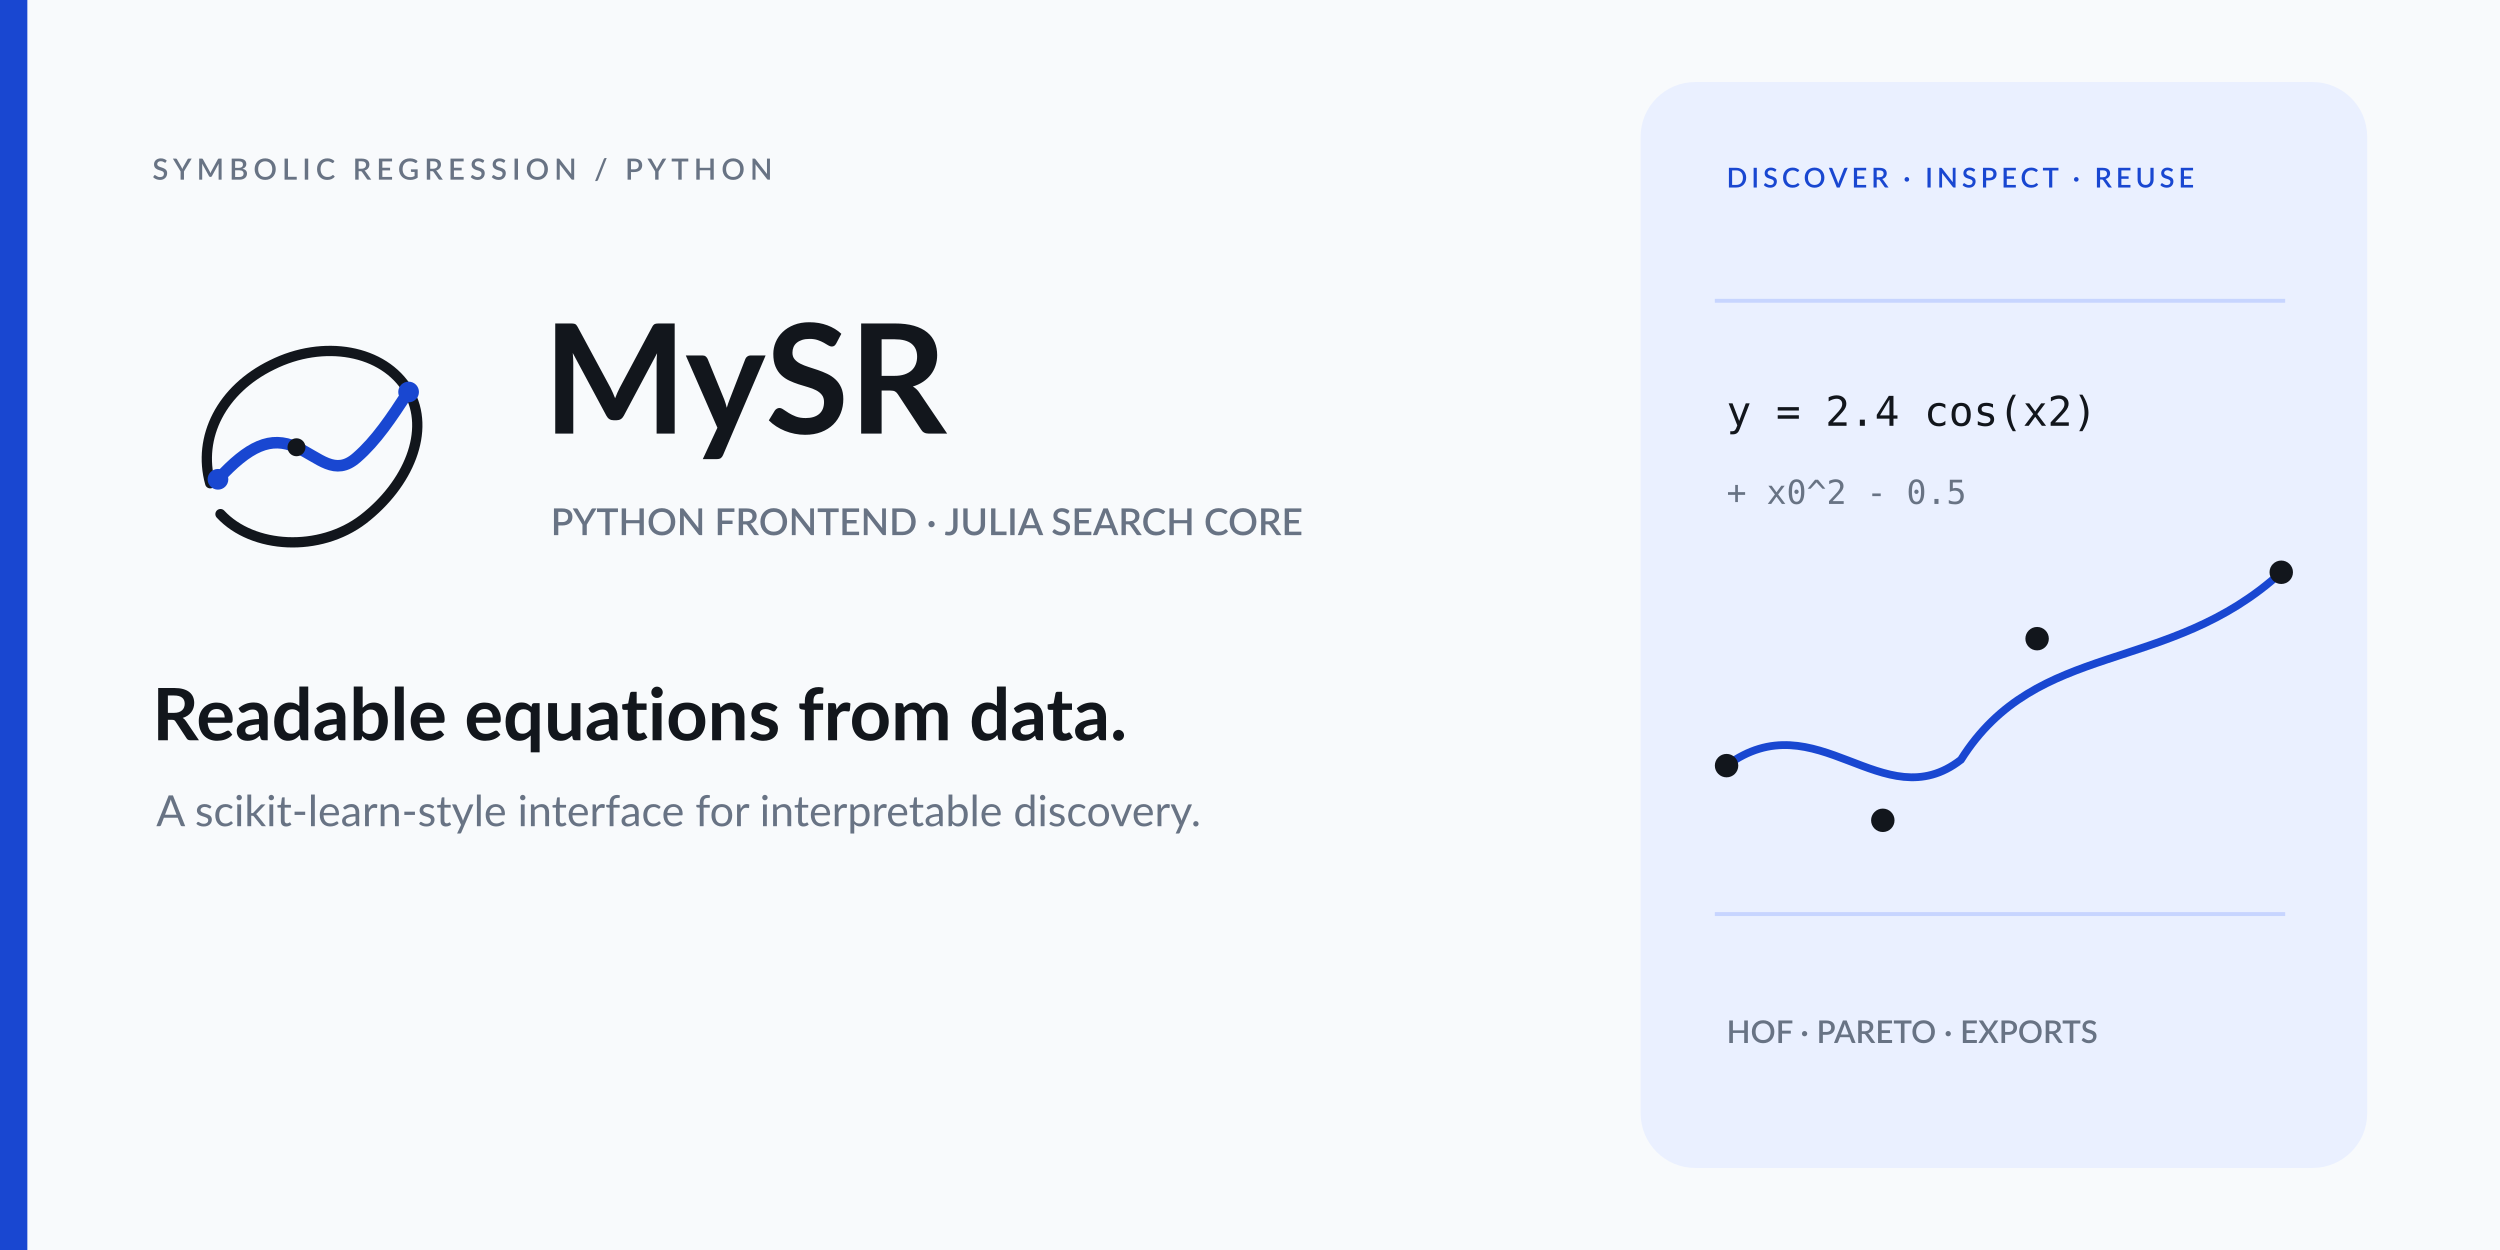
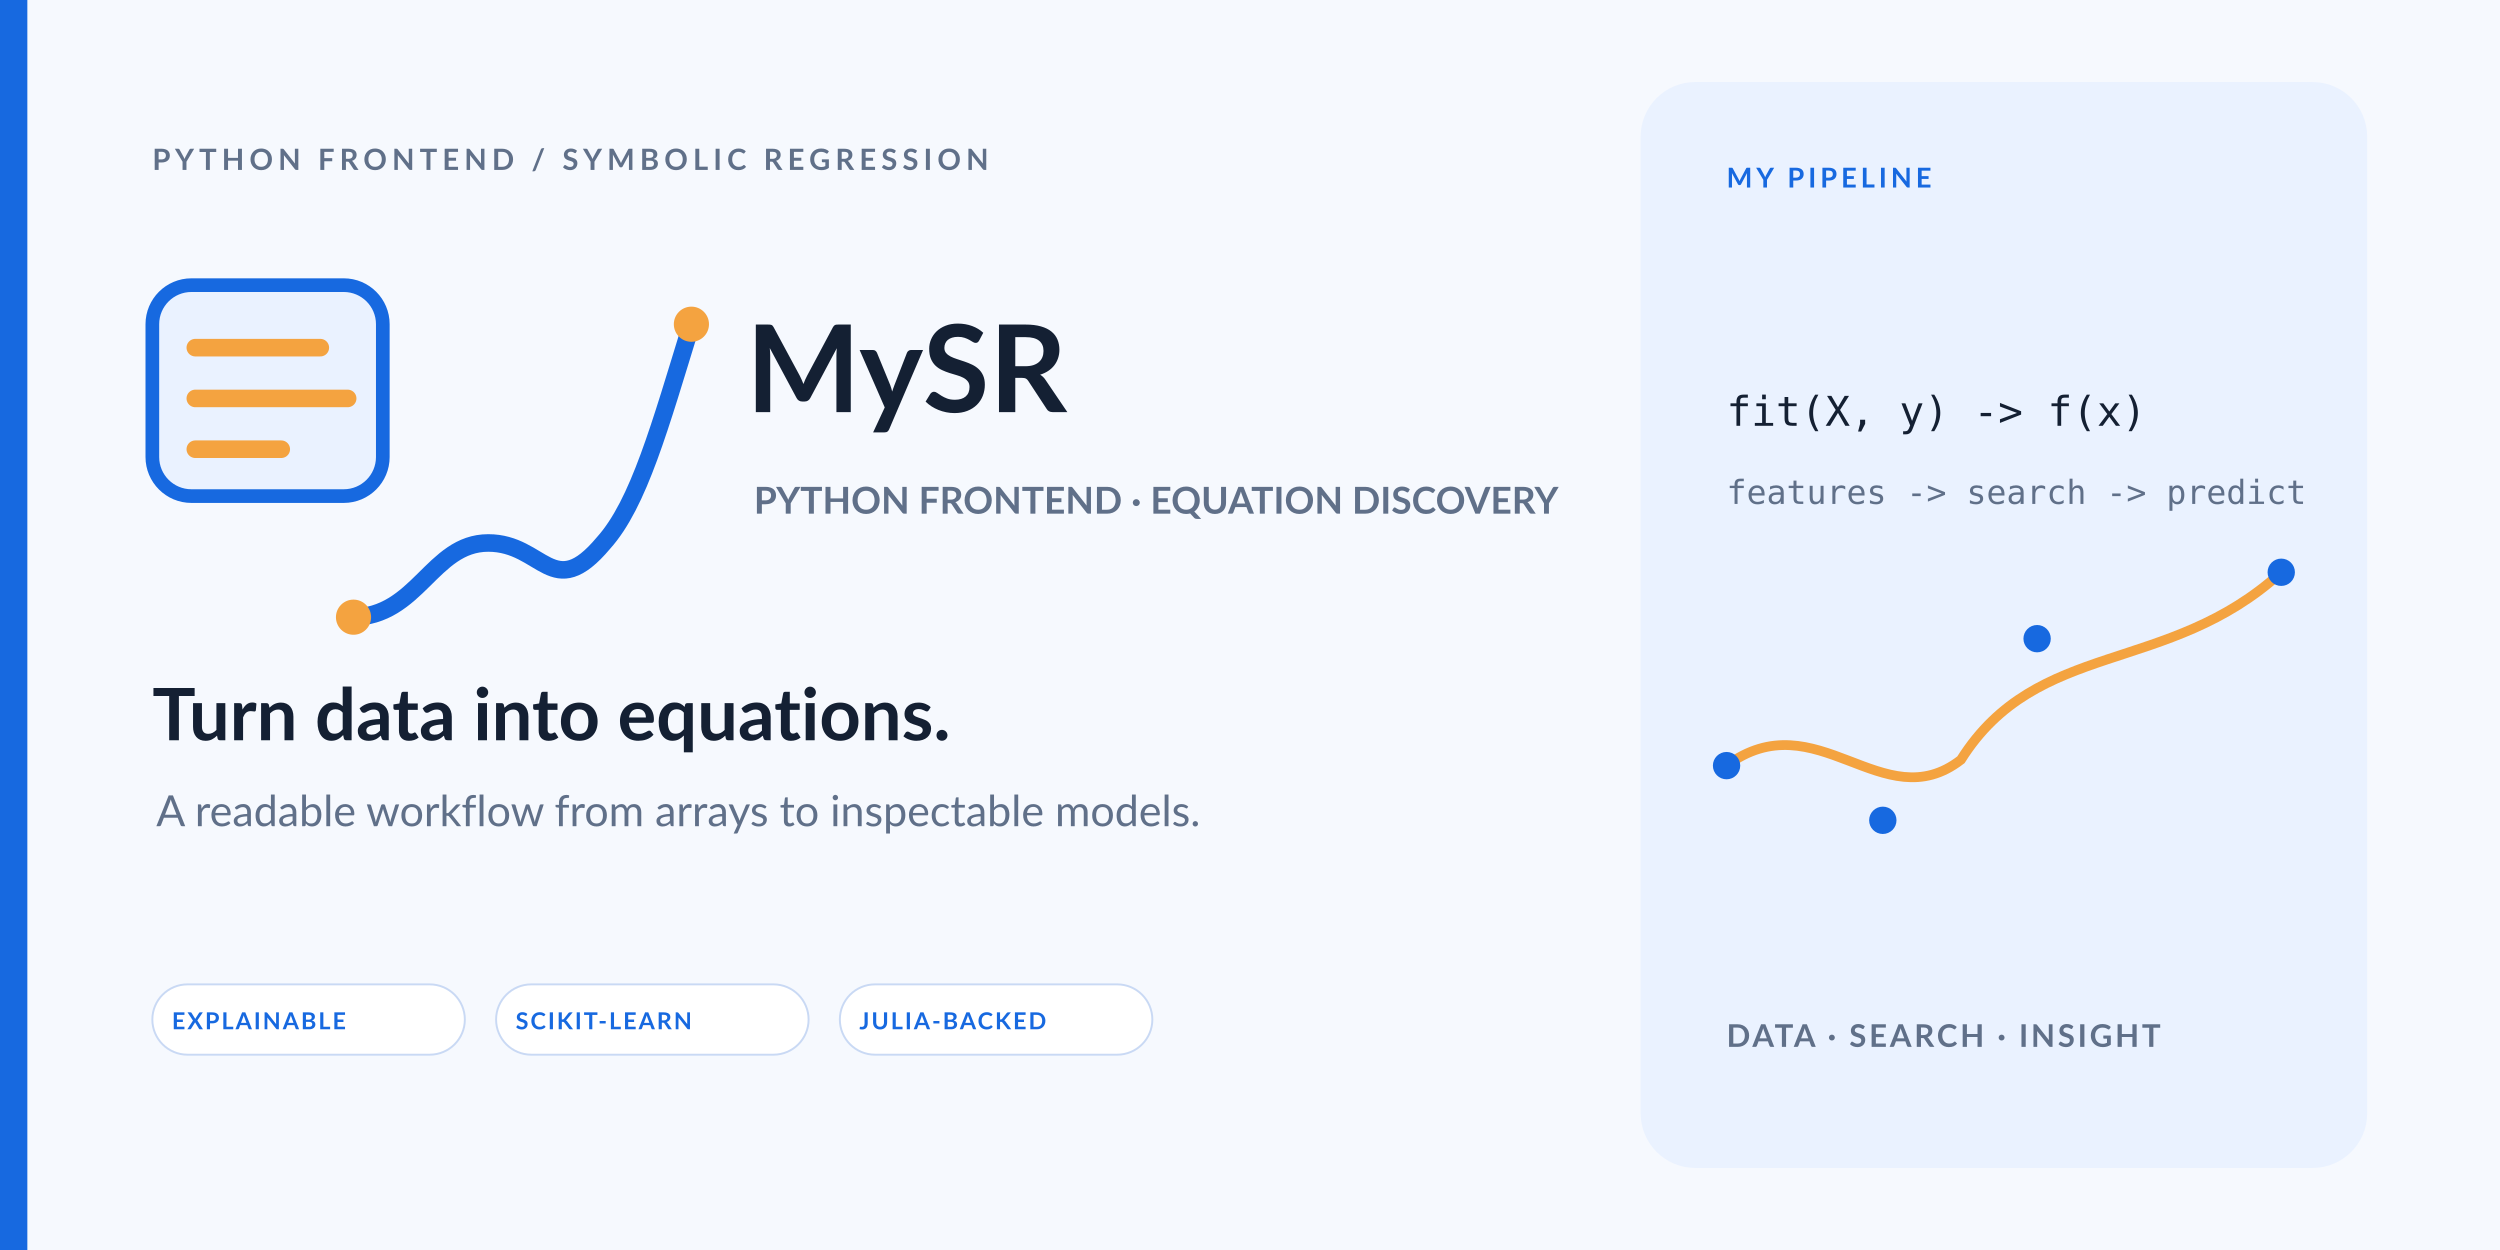
- <svg xmlns="http://www.w3.org/2000/svg" width="1280" height="640" viewBox="0 0 1280 640" role="img" aria-labelledby="title desc">
-   <rect width="1280" height="640" fill="#F8FAFC" />
-   <rect width="14" height="640" fill="#1947D1" />
-   <rect x="840" y="42" width="372" height="556" rx="28" fill="#EAF0FF" />
-   <path d="M878 154H1170M878 468H1170" stroke="#C7D5FF" stroke-width="2" />
-   <g transform="translate(78 150) scale(.6583)" fill="none" stroke-linecap="round" stroke-linejoin="round">
-     <path d="M45 148C35 112 54 75 93 56C133 36 180 44 199 76C217 107 199 149 164 176C130 202 78 199 53 172" stroke="#12161C" stroke-width="8" />
-     <path d="M51 145C75 119 92 111 112 120C130 128 142 143 159 128C174 115 186 97 199 77" stroke="#1947D1" stroke-width="9" />
-   </g>
-   <circle cx="111.6" cy="245.4" r="5.3" fill="#1947D1" />
-   <circle cx="151.8" cy="229" r="4.6" fill="#12161C" />
-   <circle cx="209.2" cy="200.7" r="5.3" fill="#1947D1" />
-   <text x="78" y="92" fill="#687384" font-family="Lato, Arial, sans-serif" font-size="15" font-weight="600" letter-spacing="2.6">SYMBOLIC REGRESSION / PYTHON</text>
-   <text x="278" y="222" fill="#12161C" font-family="Lato, Arial, sans-serif" font-size="78" font-weight="700">MySR</text>
-   <text x="282" y="274" fill="#687384" font-family="Lato, Arial, sans-serif" font-size="19" font-weight="600">PYTHON FRONTEND  ·  JULIA SEARCH CORE</text>
-   <text x="78" y="379" fill="#12161C" font-family="Lato, Arial, sans-serif" font-size="37" font-weight="700">Readable equations from data.</text>
-   <text x="80" y="423" fill="#687384" font-family="Lato, Arial, sans-serif" font-size="22">A scikit-learn-style interface for interpretable discovery.</text>
-   <text x="884" y="96" fill="#1947D1" font-family="Lato, Arial, sans-serif" font-size="14" font-weight="600" letter-spacing="2">DISCOVER · INSPECT · REUSE</text>
-   <text x="884" y="218" fill="#12161C" font-family="DejaVu Sans Mono, monospace" font-size="21">y = 2.4 cos(x2)</text>
-   <text x="884" y="258" fill="#687384" font-family="DejaVu Sans Mono, monospace" font-size="17">+ x0^2 - 0.5</text>
-   <path d="M884 392C930 358 964 420 1004 389C1043 327 1110 346 1168 293" fill="none" stroke="#1947D1" stroke-width="4" stroke-linecap="round" />
-   <circle cx="884" cy="392" r="6" fill="#12161C" />
-   <circle cx="964" cy="420" r="6" fill="#12161C" />
-   <circle cx="1043" cy="327" r="6" fill="#12161C" />
-   <circle cx="1168" cy="293" r="6" fill="#12161C" />
-   <text x="884" y="534" fill="#687384" font-family="Lato, Arial, sans-serif" font-size="16" font-weight="600">HOF  ·  PARETO  ·  EXPORTS</text>
+ <svg xmlns="http://www.w3.org/2000/svg" viewBox="0 0 1280 640" role="img" aria-labelledby="title desc">
+   <rect width="1280" height="640" fill="#F6F9FE" />
+   <rect width="14" height="640" fill="#1769E0" />
+   <rect x="840" y="42" width="372" height="556" rx="28" fill="#EAF2FF" />
+   <text x="78" y="87" fill="#607089" font-family="Lato, Arial, sans-serif" font-size="15" font-weight="700" letter-spacing="2.6">PYTHON FRONTEND / SYMBOLIC REGRESSION</text>
+   <rect x="78" y="146" width="118" height="108" rx="20" fill="#EAF2FF" stroke="#1769E0" stroke-width="7" />
+   <path d="M100 178h64M100 204h78M100 230h44" stroke="#F4A340" stroke-width="9" stroke-linecap="round" />
+   <path d="M180 316C214 316 221 278 250 278C278 278 283 309 309 278C327 258 338 218 354 166" fill="none" stroke="#1769E0" stroke-width="9" stroke-linecap="round" />
+   <circle cx="181" cy="316" r="9" fill="#F4A340" />
+   <circle cx="354" cy="166" r="9" fill="#F4A340" />
+   <text x="382" y="211" fill="#142033" font-family="Lato, Arial, sans-serif" font-size="62" font-weight="700">MySR</text>
+   <text x="386" y="263" fill="#607089" font-family="Lato, Arial, sans-serif" font-size="19" font-weight="700">PYTHON FRONTEND  ·  EQUATION DISCOVERY</text>
+   <text x="78" y="379" fill="#142033" font-family="Lato, Arial, sans-serif" font-size="37" font-weight="700">Turn data into equations.</text>
+   <text x="80" y="423" fill="#607089" font-family="Lato, Arial, sans-serif" font-size="22">A readable workflow from arrays to inspectable models.</text>
+   <rect x="78" y="504" width="160" height="36" rx="18" fill="#FFFFFF" stroke="#C9D9F4" />
+   <text x="88" y="527" fill="#1769E0" font-family="Lato, Arial, sans-serif" font-size="12" font-weight="700" letter-spacing="1">EXPLAINABLE</text>
+   <rect x="254" y="504" width="160" height="36" rx="18" fill="#FFFFFF" stroke="#C9D9F4" />
+   <text x="264" y="527" fill="#1769E0" font-family="Lato, Arial, sans-serif" font-size="12" font-weight="700" letter-spacing="1">SCIKIT-LEARN</text>
+   <rect x="430" y="504" width="160" height="36" rx="18" fill="#FFFFFF" stroke="#C9D9F4" />
+   <text x="440" y="527" fill="#1769E0" font-family="Lato, Arial, sans-serif" font-size="12" font-weight="700" letter-spacing="1">JULIA-BACKED</text>
+   <text x="884" y="96" fill="#1769E0" font-family="Lato, Arial, sans-serif" font-size="14" font-weight="700" letter-spacing="2">MY PIPELINE</text>
+   <text x="884" y="218" fill="#142033" font-family="DejaVu Sans Mono, monospace" font-size="21">fit(X, y) -&gt; f(x)</text>
+   <text x="884" y="258" fill="#607089" font-family="DejaVu Sans Mono, monospace" font-size="17">features -&gt; search -&gt; predict</text>
+   <path d="M884 392C930 358 964 420 1004 389C1043 327 1110 346 1168 293" fill="none" stroke="#F4A340" stroke-width="5" stroke-linecap="round" />
+   <circle cx="884" cy="392" r="7" fill="#1769E0" />
+   <circle cx="964" cy="420" r="7" fill="#1769E0" />
+   <circle cx="1043" cy="327" r="7" fill="#1769E0" />
+   <circle cx="1168" cy="293" r="7" fill="#1769E0" />
+   <text x="884" y="536" fill="#607089" font-family="Lato, Arial, sans-serif" font-size="16" font-weight="700" letter-spacing="1.4">DATA  ·  SEARCH  ·  INSIGHT</text>
</svg>
